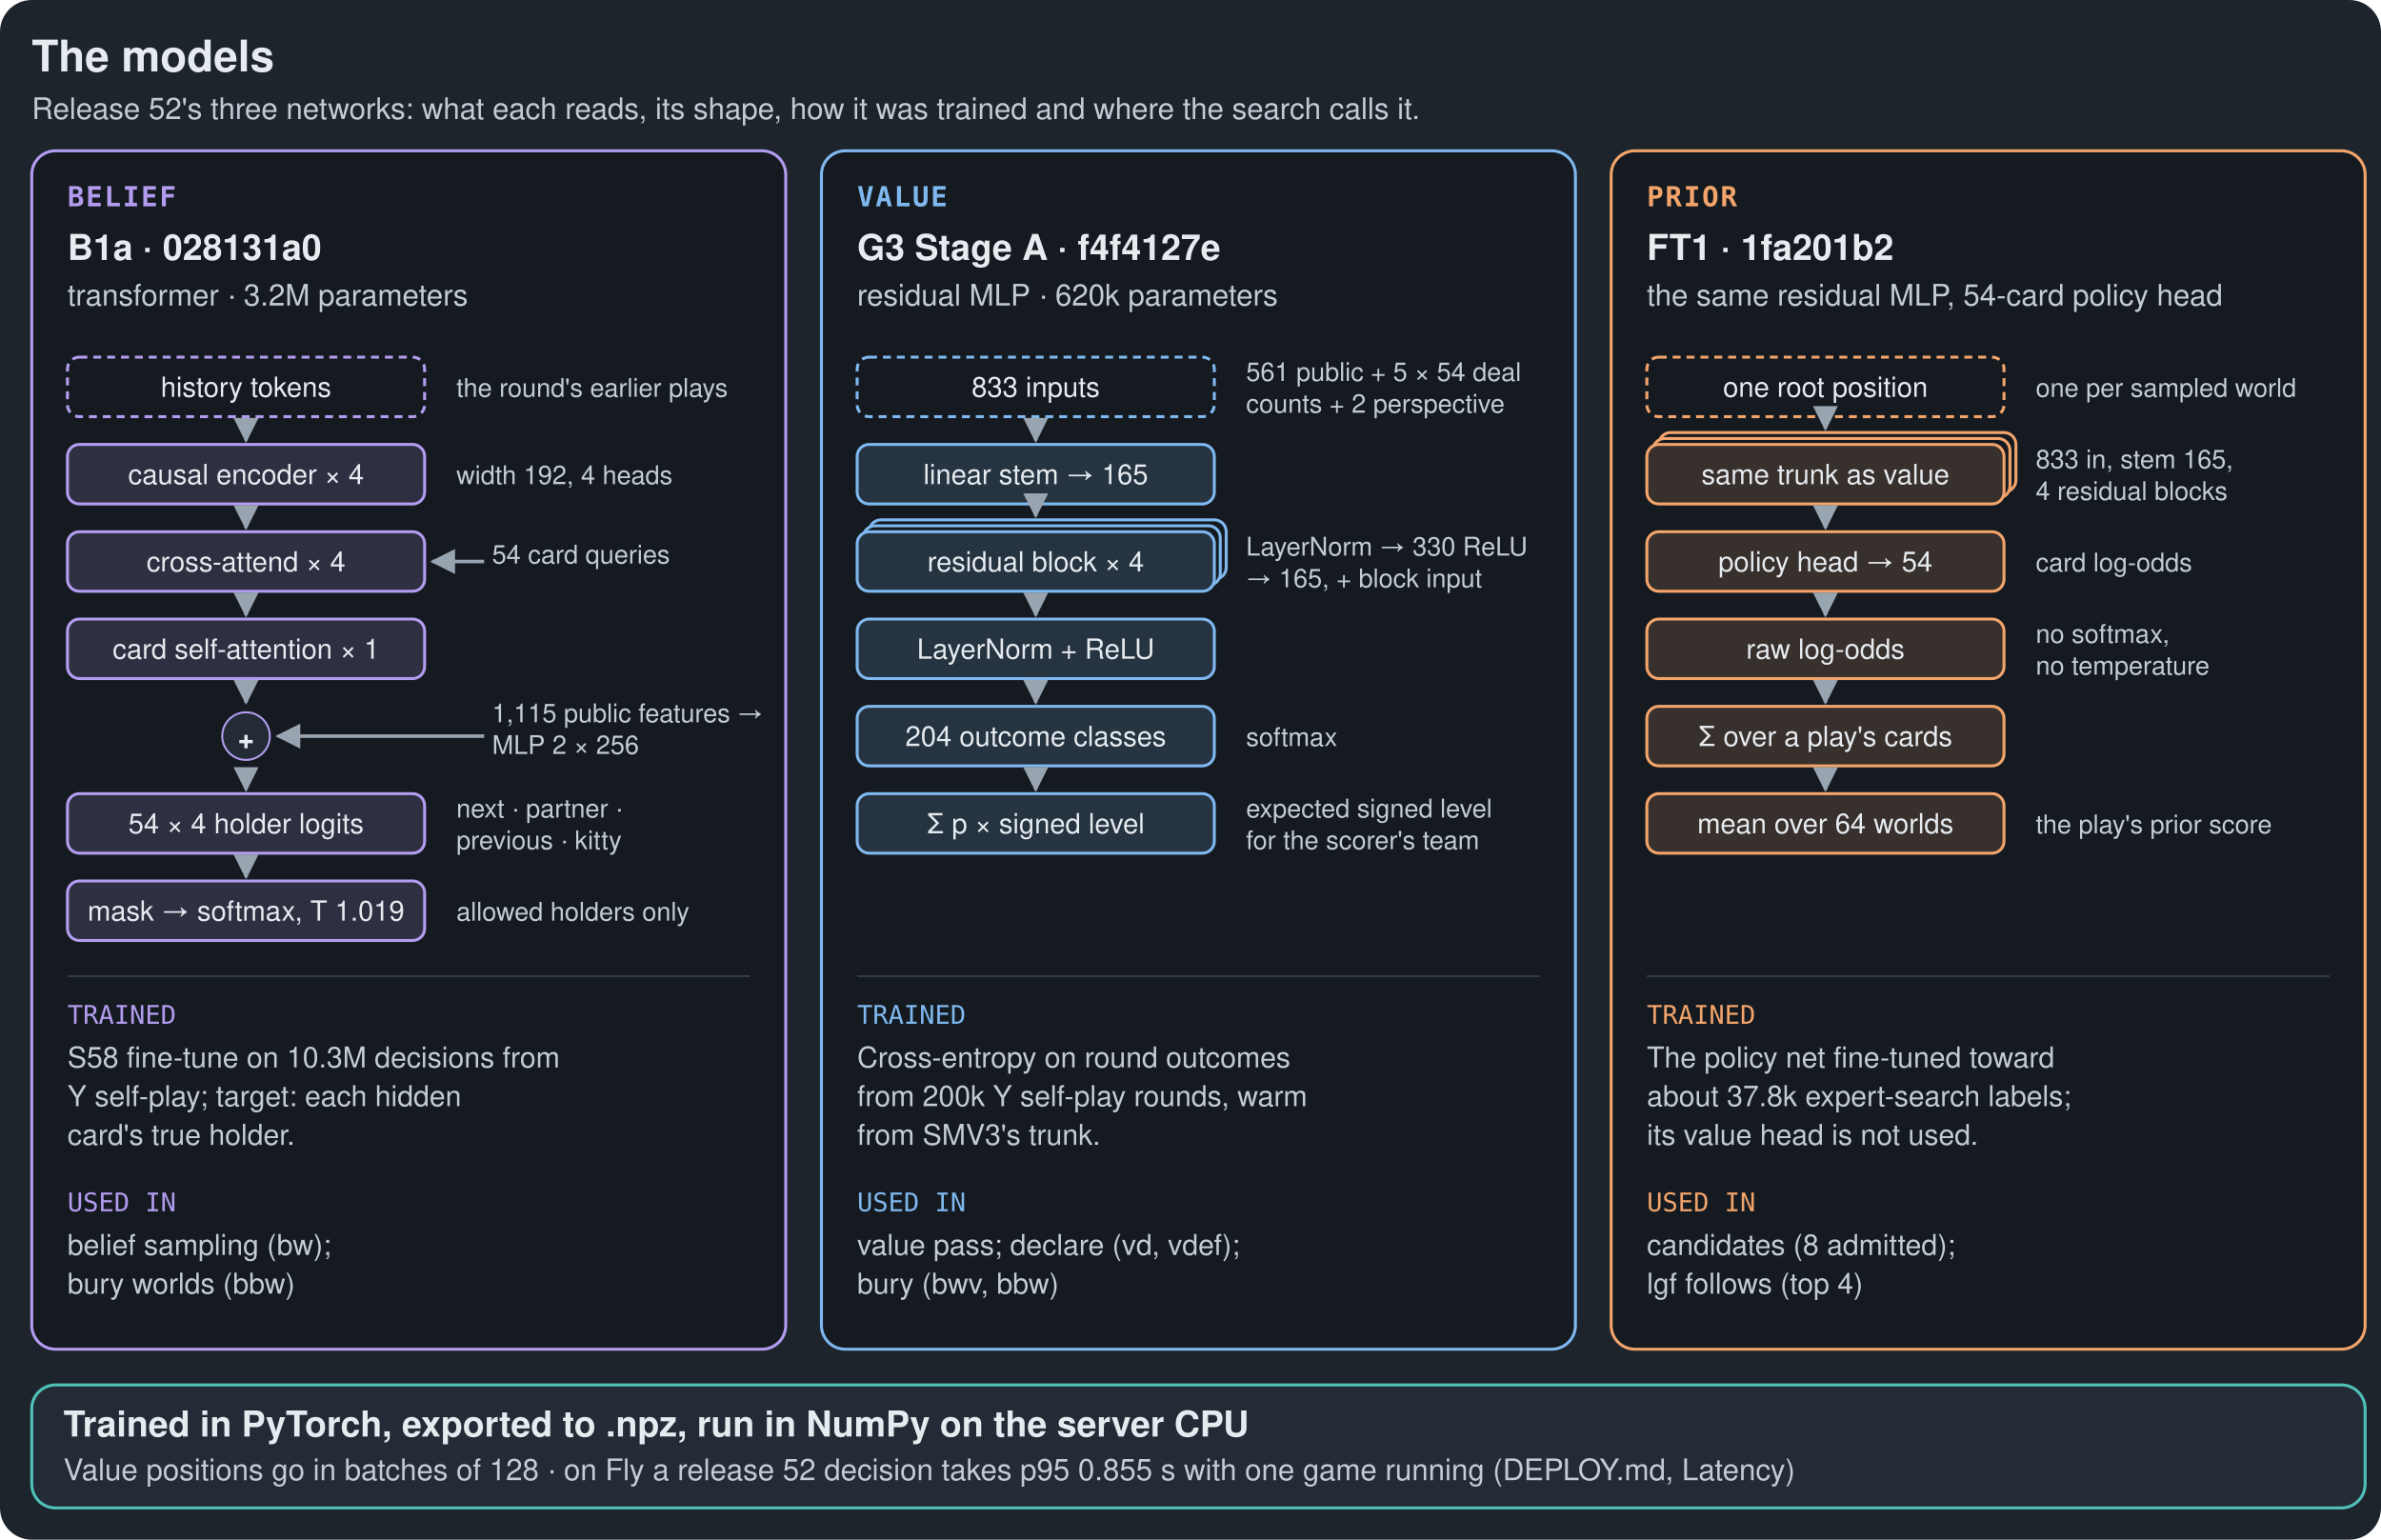
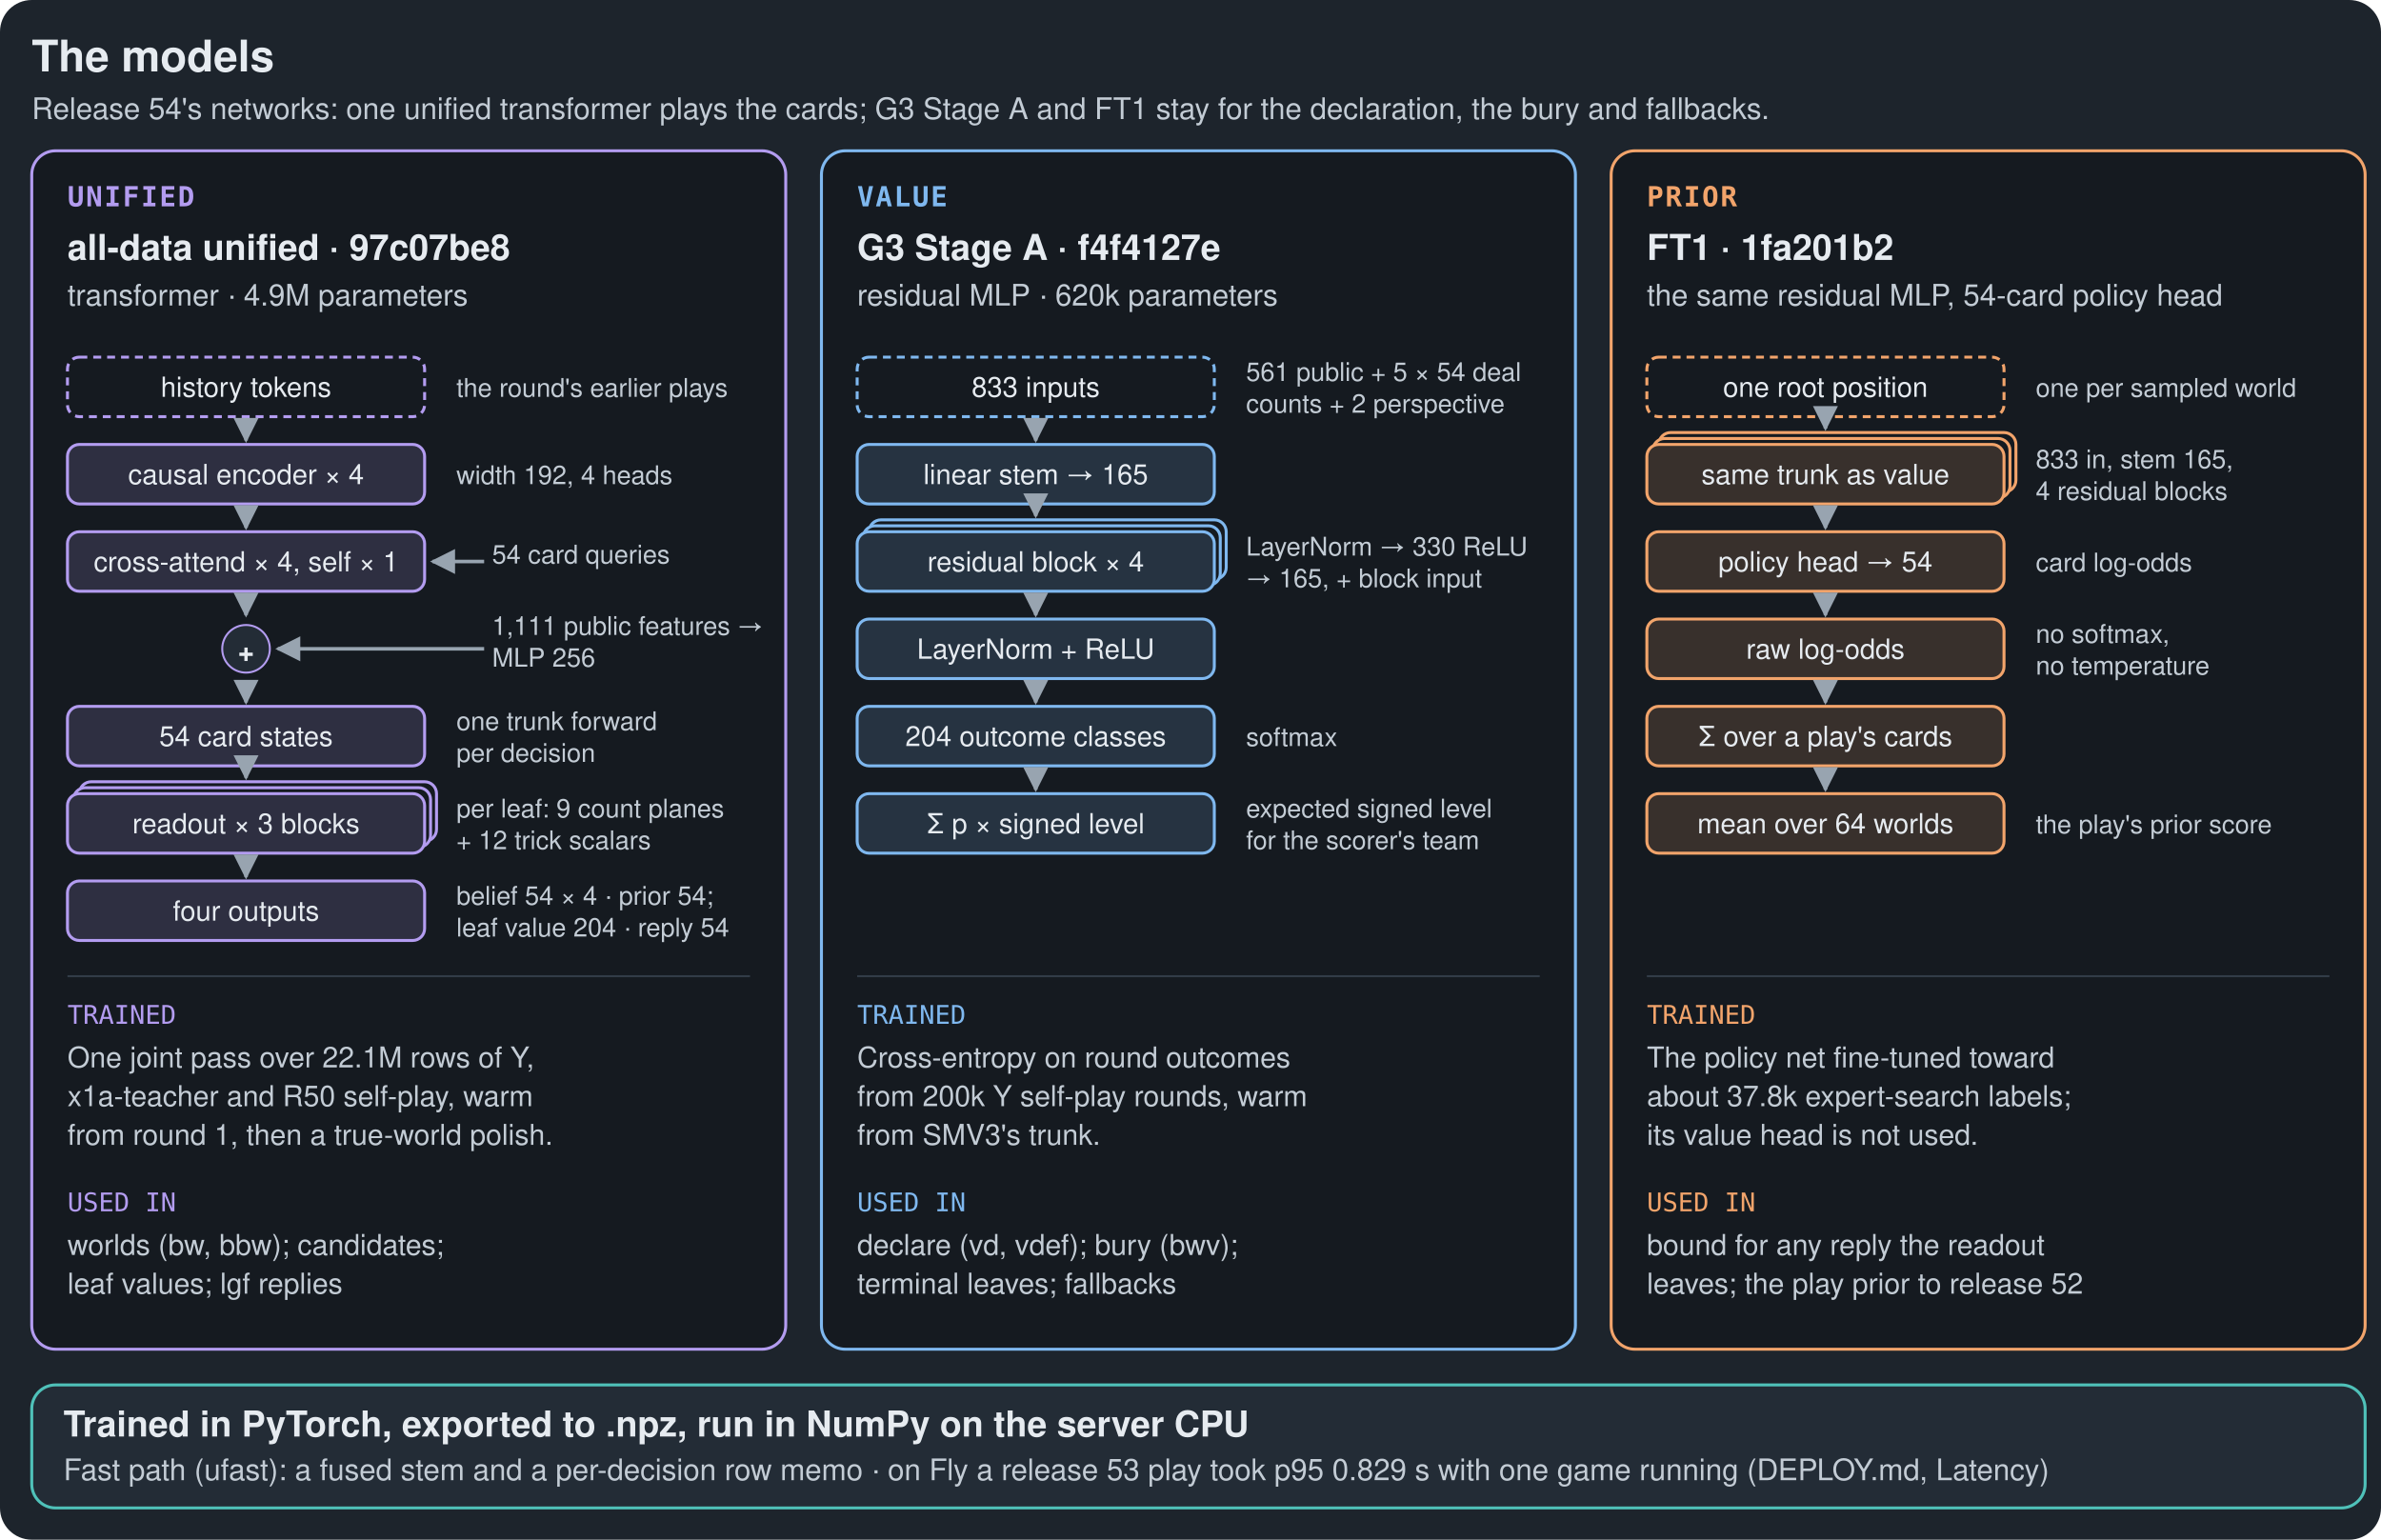
- <svg xmlns="http://www.w3.org/2000/svg" viewBox="0 0 1200 776" width="1200" height="776" role="img" aria-label="The models, three cards. Belief, B1a 028131a0, a transformer with 3.2M parameters: history tokens go through a causal 4-layer encoder of width 192 with 4 heads; 54 card queries cross-attend to it through 4 layers, then one card self-attention layer; a 2-layer MLP of width 256 over 1,115 public features is added; the output is 54 by 4 holder logits for next player, partner, previous player and kitty, masked and turned into probabilities by a softmax at temperature 1.019. Trained by the S58 fine-tune on 10.3M decisions from Y self-play; used in belief sampling and the bury worlds. Value, G3 Stage A f4f4127e, a residual MLP with 620k parameters: 833 inputs, 561 public features plus 5 by 54 deal counts plus 2 for perspective, a stem to width 165, 4 residual blocks of LayerNorm, a 330-wide ReLU layer and back to 165, a final LayerNorm and ReLU, and 204 outcome classes whose softmax gives the expected signed level. Trained with cross-entropy on 200k Y self-play rounds, warm from SMV3; used in the value pass, declare and bury. Prior, FT1 1fa201b2, the same residual MLP with a 54-card policy head: one root position per world gives 54 card log-odds, used raw with no softmax and summed per play; fine-tuned toward about 37.8k expert-search labels; used for candidates and lgf follows. All are trained in PyTorch, exported to .npz and run in NumPy on the server CPU; value positions go in batches of 128; on Fly a release 52 decision takes p95 0.855 seconds.">
+ <svg xmlns="http://www.w3.org/2000/svg" viewBox="0 0 1200 776" width="1200" height="776" role="img" aria-label="The models, three cards. Unified, the all-data unified model 97c07be8, a transformer with 4.9M parameters: history tokens go through a causal 4-layer encoder of width 192 with 4 heads; 54 card queries cross-attend to it through 4 layers, then one card self-attention layer; a public-feature MLP of width 256 over 1,111 features is added, giving 54 card states from one trunk forward per decision; a 3-block readout reads those states with each leaf's 9 count planes and 12 trick scalars; four outputs: belief, 54 by 4 holder odds; the root prior, 54 card log-odds; the leaf value, 204 outcome classes; and the reply ranking, 54 log-odds. Trained in one joint pass over 22.1M rows of Y, x1a-teacher and release-50 self-play, warm from round 1, then a true-world polish; used for the play and bury worlds, the candidates, the leaf values and the greedy-finish replies. Value, G3 Stage A f4f4127e, a residual MLP with 620k parameters: 833 inputs, 561 public features plus 5 by 54 deal counts plus 2 for perspective, a stem to width 165, 4 residual blocks of LayerNorm, a 330-wide ReLU layer and back to 165, a final LayerNorm and ReLU, and 204 outcome classes whose softmax gives the expected signed level. Trained with cross-entropy on 200k Y self-play rounds, warm from SMV3; used for the declaration, the bury, terminal leaves and fallbacks. Prior, FT1 1fa201b2, the same residual MLP with a 54-card policy head, fine-tuned toward about 37.8k expert-search labels; the play prior through release 52, now bound for any reply the readout leaves. All are trained in PyTorch, exported to .npz and run in NumPy on the server CPU; the fast path uses a fused stem and a per-decision row memo; on Fly a release 53 play took p95 0.829 seconds with one game running.">
  <style>.bg{fill:#1d242c}.box{fill:#151a20;stroke-width:1.5}.tile{fill:#151a20;stroke:#98a4b0;stroke-width:1}.h1{font:600 22px -apple-system, BlinkMacSystemFont, 'Segoe UI', Helvetica, Arial, sans-serif;fill:#e6ebf0}.t{font:600 18px -apple-system, BlinkMacSystemFont, 'Segoe UI', Helvetica, Arial, sans-serif;fill:#e6ebf0}.s{font:15px -apple-system, BlinkMacSystemFont, 'Segoe UI', Helvetica, Arial, sans-serif;fill:#c3ccd5}.body{font:14.5px -apple-system, BlinkMacSystemFont, 'Segoe UI', Helvetica, Arial, sans-serif;fill:#c3ccd5}.cap{font:13px -apple-system, BlinkMacSystemFont, 'Segoe UI', Helvetica, Arial, sans-serif;fill:#c3ccd5}.lab{font:14px -apple-system, BlinkMacSystemFont, 'Segoe UI', Helvetica, Arial, sans-serif;fill:#e6ebf0}.labb{font:600 14px -apple-system, BlinkMacSystemFont, 'Segoe UI', Helvetica, Arial, sans-serif;fill:#e6ebf0}.num{font:13px ui-monospace, SFMono-Regular, Menlo, Consolas, monospace;fill:#c3ccd5}.k{font:600 14px ui-monospace, SFMono-Regular, Menlo, Consolas, monospace;letter-spacing:.06em}.m{font:13px ui-monospace, SFMono-Regular, Menlo, Consolas, monospace;fill:#98a4b0}.chipt{font:600 12px ui-monospace, SFMono-Regular, Menlo, Consolas, monospace}.rule{stroke:#323c47}.arrow{stroke:#98a4b0;stroke-width:1.8;fill:none}.thin{stroke:#98a4b0;stroke-width:1.2;fill:none}.dash{stroke:#98a4b0;stroke-width:1.2;fill:none;stroke-dasharray:3 3}.ah{fill:#98a4b0}.bar{fill:#232c36;stroke:#4fc1b9;stroke-width:1.5}.chip{fill:#232c36;stroke-width:1}.ring{fill:none;stroke:#e6ebf0;stroke-width:1.5}.xm{stroke:#f08a80;stroke-width:2;stroke-linecap:round}.c-belief{fill:#b39cf0}.b-belief{stroke:#b39cf0}.c-prior{fill:#f2a46b}.b-prior{stroke:#f2a46b}.c-value{fill:#7fb8ef}.b-value{stroke:#7fb8ef}.c-exact{fill:#ef8fbe}.b-exact{stroke:#ef8fbe}.c-accent{fill:#4fc1b9}.b-accent{stroke:#4fc1b9}.c-bad{fill:#f08a80}.b-bad{stroke:#f08a80}.c-muted{fill:#98a4b0}.b-muted{stroke:#98a4b0}.c-fg{fill:#e6ebf0}.b-fg{stroke:#e6ebf0}</style>
  <defs>
    <marker id="ah" viewBox="0 0 10 10" refX="9" refY="5" markerWidth="7" markerHeight="7" orient="auto">
      <path d="M0,0 L10,5 L0,10 z" class="ah" />
    </marker>
  </defs>
  <rect class="bg" x="0" y="0" width="1200" height="776" rx="16" />
  <text x="16" y="36" class="h1">The models</text>
-   <text x="16" y="60" class="s">Release 52's three networks: what each reads, its shape, how it was trained and where the search calls it.</text>
+   <text x="16" y="60" class="s">Release 54's networks: one unified transformer plays the cards; G3 Stage A and FT1 stay for the declaration, the bury and fallbacks.</text>
  <rect x="16" y="76" width="380" height="604" class="box b-belief" rx="12" />
-   <text x="34" y="104" class="k c-belief">BELIEF</text>
-   <text x="34" y="131" class="t">B1a · 028131a0</text>
-   <text x="34" y="154" class="s">transformer · 3.2M parameters</text>
+   <text x="34" y="104" class="k c-belief">UNIFIED</text>
+   <text x="34" y="131" class="t">all-data unified · 97c07be8</text>
+   <text x="34" y="154" class="s">transformer · 4.9M parameters</text>
  <rect x="34" y="180" width="180" height="30" class="box b-belief" rx="6" stroke-dasharray="4 3" />
  <text x="124" y="200" class="lab" text-anchor="middle">history tokens</text>
  <text x="230" y="200" class="cap">the round's earlier plays</text>
  <path class="arrow" d="M124 211 V222" marker-end="url(#ah)" />
  <rect x="34" y="224" width="180" height="30" class="box b-belief" rx="6" />
  <rect x="34" y="224" width="180" height="30" class="c-belief" fill-opacity="0.16" rx="6" />
  <text x="124" y="244" class="lab" text-anchor="middle">causal encoder × 4</text>
  <text x="230" y="244" class="cap">width 192, 4 heads</text>
  <path class="arrow" d="M124 255 V266" marker-end="url(#ah)" />
  <rect x="34" y="268" width="180" height="30" class="box b-belief" rx="6" />
  <rect x="34" y="268" width="180" height="30" class="c-belief" fill-opacity="0.16" rx="6" />
-   <text x="124" y="288" class="lab" text-anchor="middle">cross-attend × 4</text>
+   <text x="124" y="288" class="lab" text-anchor="middle">cross-attend × 4, self × 1</text>
  <text x="248" y="284" class="cap">54 card queries</text>
  <path class="arrow" d="M244 283 H218" marker-end="url(#ah)" />
  <path class="arrow" d="M124 299 V310" marker-end="url(#ah)" />
-   <rect x="34" y="312" width="180" height="30" class="box b-belief" rx="6" />
-   <rect x="34" y="312" width="180" height="30" class="c-belief" fill-opacity="0.16" rx="6" />
-   <text x="124" y="332" class="lab" text-anchor="middle">card self-attention × 1</text>
+   <circle cx="124" cy="327" r="12" class="chip b-belief" stroke-width="1.5" />
+   <text x="124" y="333" class="labb" text-anchor="middle">+</text>
+   <text x="248" y="320" class="cap">1,111 public features →</text>
+   <text x="248" y="336" class="cap">MLP 256</text>
+   <path class="arrow" d="M244 327 H140" marker-end="url(#ah)" />
  <path class="arrow" d="M124 343 V354" marker-end="url(#ah)" />
-   <circle cx="124" cy="371" r="12" class="chip b-belief" stroke-width="1.5" />
-   <text x="124" y="377" class="labb" text-anchor="middle">+</text>
-   <text x="248" y="364" class="cap">1,115 public features →</text>
-   <text x="248" y="380" class="cap">MLP 2 × 256</text>
-   <path class="arrow" d="M244 371 H140" marker-end="url(#ah)" />
-   <path class="arrow" d="M124 387 V398" marker-end="url(#ah)" />
+   <rect x="34" y="356" width="180" height="30" class="box b-belief" rx="6" />
+   <rect x="34" y="356" width="180" height="30" class="c-belief" fill-opacity="0.16" rx="6" />
+   <text x="124" y="376" class="lab" text-anchor="middle">54 card states</text>
+   <text x="230" y="368" class="cap">one trunk forward</text>
+   <text x="230" y="384" class="cap">per decision</text>
+   <path class="arrow" d="M124 387 V392" marker-end="url(#ah)" />
+   <rect x="40" y="394" width="180" height="30" class="box b-belief" rx="6" />
+   <rect x="37" y="397" width="180" height="30" class="box b-belief" rx="6" />
  <rect x="34" y="400" width="180" height="30" class="box b-belief" rx="6" />
  <rect x="34" y="400" width="180" height="30" class="c-belief" fill-opacity="0.16" rx="6" />
-   <text x="124" y="420" class="lab" text-anchor="middle">54 × 4 holder logits</text>
-   <text x="230" y="412" class="cap">next · partner ·</text>
-   <text x="230" y="428" class="cap">previous · kitty</text>
+   <text x="124" y="420" class="lab" text-anchor="middle">readout × 3 blocks</text>
+   <text x="230" y="412" class="cap">per leaf: 9 count planes</text>
+   <text x="230" y="428" class="cap">+ 12 trick scalars</text>
  <path class="arrow" d="M124 431 V442" marker-end="url(#ah)" />
  <rect x="34" y="444" width="180" height="30" class="box b-belief" rx="6" />
  <rect x="34" y="444" width="180" height="30" class="c-belief" fill-opacity="0.16" rx="6" />
-   <text x="124" y="464" class="lab" text-anchor="middle">mask → softmax, T 1.019</text>
-   <text x="230" y="464" class="cap">allowed holders only</text>
+   <text x="124" y="464" class="lab" text-anchor="middle">four outputs</text>
+   <text x="230" y="456" class="cap">belief 54 × 4 · prior 54;</text>
+   <text x="230" y="472" class="cap">leaf value 204 · reply 54</text>
  <line x1="34" y1="492" x2="378" y2="492" class="rule" />
  <text x="34" y="516" class="m c-belief">TRAINED</text>
-   <text x="34" y="538" class="body">S58 fine-tune on 10.3M decisions from</text>
-   <text x="34" y="557.5" class="body">Y self-play; target: each hidden</text>
-   <text x="34" y="577" class="body">card's true holder.</text>
+   <text x="34" y="538" class="body">One joint pass over 22.1M rows of Y,</text>
+   <text x="34" y="557.5" class="body">x1a-teacher and R50 self-play, warm</text>
+   <text x="34" y="577" class="body">from round 1, then a true-world polish.</text>
  <text x="34" y="610.5" class="m c-belief">USED IN</text>
-   <text x="34" y="632.5" class="body">belief sampling (bw);</text>
-   <text x="34" y="652" class="body">bury worlds (bbw)</text>
+   <text x="34" y="632.5" class="body">worlds (bw, bbw); candidates;</text>
+   <text x="34" y="652" class="body">leaf values; lgf replies</text>
  <rect x="414" y="76" width="380" height="604" class="box b-value" rx="12" />
  <text x="432" y="104" class="k c-value">VALUE</text>
  <text x="432" y="131" class="t">G3 Stage A · f4f4127e</text>
  <text x="432" y="154" class="s">residual MLP · 620k parameters</text>
  <rect x="432" y="180" width="180" height="30" class="box b-value" rx="6" stroke-dasharray="4 3" />
  <text x="522" y="200" class="lab" text-anchor="middle">833 inputs</text>
  <text x="628" y="192" class="cap">561 public + 5 × 54 deal</text>
  <text x="628" y="208" class="cap">counts + 2 perspective</text>
  <path class="arrow" d="M522 211 V222" marker-end="url(#ah)" />
  <rect x="432" y="224" width="180" height="30" class="box b-value" rx="6" />
  <rect x="432" y="224" width="180" height="30" class="c-value" fill-opacity="0.16" rx="6" />
  <text x="522" y="244" class="lab" text-anchor="middle">linear stem → 165</text>
  <path class="arrow" d="M522 255 V260" marker-end="url(#ah)" />
  <rect x="438" y="262" width="180" height="30" class="box b-value" rx="6" />
  <rect x="435" y="265" width="180" height="30" class="box b-value" rx="6" />
  <rect x="432" y="268" width="180" height="30" class="box b-value" rx="6" />
  <rect x="432" y="268" width="180" height="30" class="c-value" fill-opacity="0.16" rx="6" />
  <text x="522" y="288" class="lab" text-anchor="middle">residual block × 4</text>
  <text x="628" y="280" class="cap">LayerNorm → 330 ReLU</text>
  <text x="628" y="296" class="cap">→ 165, + block input</text>
  <path class="arrow" d="M522 299 V310" marker-end="url(#ah)" />
  <rect x="432" y="312" width="180" height="30" class="box b-value" rx="6" />
  <rect x="432" y="312" width="180" height="30" class="c-value" fill-opacity="0.16" rx="6" />
  <text x="522" y="332" class="lab" text-anchor="middle">LayerNorm + ReLU</text>
  <path class="arrow" d="M522 343 V354" marker-end="url(#ah)" />
  <rect x="432" y="356" width="180" height="30" class="box b-value" rx="6" />
  <rect x="432" y="356" width="180" height="30" class="c-value" fill-opacity="0.16" rx="6" />
  <text x="522" y="376" class="lab" text-anchor="middle">204 outcome classes</text>
  <text x="628" y="376" class="cap">softmax</text>
  <path class="arrow" d="M522 387 V398" marker-end="url(#ah)" />
  <rect x="432" y="400" width="180" height="30" class="box b-value" rx="6" />
  <rect x="432" y="400" width="180" height="30" class="c-value" fill-opacity="0.16" rx="6" />
  <text x="522" y="420" class="lab" text-anchor="middle">Σ p × signed level</text>
  <text x="628" y="412" class="cap">expected signed level</text>
  <text x="628" y="428" class="cap">for the scorer's team</text>
  <line x1="432" y1="492" x2="776" y2="492" class="rule" />
  <text x="432" y="516" class="m c-value">TRAINED</text>
  <text x="432" y="538" class="body">Cross-entropy on round outcomes</text>
  <text x="432" y="557.5" class="body">from 200k Y self-play rounds, warm</text>
  <text x="432" y="577" class="body">from SMV3's trunk.</text>
  <text x="432" y="610.5" class="m c-value">USED IN</text>
-   <text x="432" y="632.5" class="body">value pass; declare (vd, vdef);</text>
-   <text x="432" y="652" class="body">bury (bwv, bbw)</text>
+   <text x="432" y="632.5" class="body">declare (vd, vdef); bury (bwv);</text>
+   <text x="432" y="652" class="body">terminal leaves; fallbacks</text>
  <rect x="812" y="76" width="380" height="604" class="box b-prior" rx="12" />
  <text x="830" y="104" class="k c-prior">PRIOR</text>
  <text x="830" y="131" class="t">FT1 · 1fa201b2</text>
  <text x="830" y="154" class="s">the same residual MLP, 54-card policy head</text>
  <rect x="830" y="180" width="180" height="30" class="box b-prior" rx="6" stroke-dasharray="4 3" />
  <text x="920" y="200" class="lab" text-anchor="middle">one root position</text>
  <text x="1026" y="200" class="cap">one per sampled world</text>
  <path class="arrow" d="M920 211 V216" marker-end="url(#ah)" />
  <rect x="836" y="218" width="180" height="30" class="box b-prior" rx="6" />
  <rect x="833" y="221" width="180" height="30" class="box b-prior" rx="6" />
  <rect x="830" y="224" width="180" height="30" class="box b-prior" rx="6" />
  <rect x="830" y="224" width="180" height="30" class="c-prior" fill-opacity="0.16" rx="6" />
  <text x="920" y="244" class="lab" text-anchor="middle">same trunk as value</text>
  <text x="1026" y="236" class="cap">833 in, stem 165,</text>
  <text x="1026" y="252" class="cap">4 residual blocks</text>
  <path class="arrow" d="M920 255 V266" marker-end="url(#ah)" />
  <rect x="830" y="268" width="180" height="30" class="box b-prior" rx="6" />
  <rect x="830" y="268" width="180" height="30" class="c-prior" fill-opacity="0.16" rx="6" />
  <text x="920" y="288" class="lab" text-anchor="middle">policy head → 54</text>
  <text x="1026" y="288" class="cap">card log-odds</text>
  <path class="arrow" d="M920 299 V310" marker-end="url(#ah)" />
  <rect x="830" y="312" width="180" height="30" class="box b-prior" rx="6" />
  <rect x="830" y="312" width="180" height="30" class="c-prior" fill-opacity="0.16" rx="6" />
  <text x="920" y="332" class="lab" text-anchor="middle">raw log-odds</text>
  <text x="1026" y="324" class="cap">no softmax,</text>
  <text x="1026" y="340" class="cap">no temperature</text>
  <path class="arrow" d="M920 343 V354" marker-end="url(#ah)" />
  <rect x="830" y="356" width="180" height="30" class="box b-prior" rx="6" />
  <rect x="830" y="356" width="180" height="30" class="c-prior" fill-opacity="0.16" rx="6" />
  <text x="920" y="376" class="lab" text-anchor="middle">Σ over a play's cards</text>
  <path class="arrow" d="M920 387 V398" marker-end="url(#ah)" />
  <rect x="830" y="400" width="180" height="30" class="box b-prior" rx="6" />
  <rect x="830" y="400" width="180" height="30" class="c-prior" fill-opacity="0.16" rx="6" />
  <text x="920" y="420" class="lab" text-anchor="middle">mean over 64 worlds</text>
  <text x="1026" y="420" class="cap">the play's prior score</text>
  <line x1="830" y1="492" x2="1174" y2="492" class="rule" />
  <text x="830" y="516" class="m c-prior">TRAINED</text>
  <text x="830" y="538" class="body">The policy net fine-tuned toward</text>
  <text x="830" y="557.5" class="body">about 37.8k expert-search labels;</text>
  <text x="830" y="577" class="body">its value head is not used.</text>
  <text x="830" y="610.5" class="m c-prior">USED IN</text>
-   <text x="830" y="632.5" class="body">candidates (8 admitted);</text>
-   <text x="830" y="652" class="body">lgf follows (top 4)</text>
+   <text x="830" y="632.5" class="body">bound for any reply the readout</text>
+   <text x="830" y="652" class="body">leaves; the play prior to release 52</text>
  <rect x="16" y="698" width="1176" height="62" class="bar" rx="12" />
  <text x="32" y="724" class="t">Trained in PyTorch, exported to .npz, run in NumPy on the server CPU</text>
-   <text x="32" y="746" class="s">Value positions go in batches of 128 · on Fly a release 52 decision takes p95 0.855 s with one game running (DEPLOY.md, Latency)</text>
+   <text x="32" y="746" class="s">Fast path (ufast): a fused stem and a per-decision row memo · on Fly a release 53 play took p95 0.829 s with one game running (DEPLOY.md, Latency)</text>
</svg>
